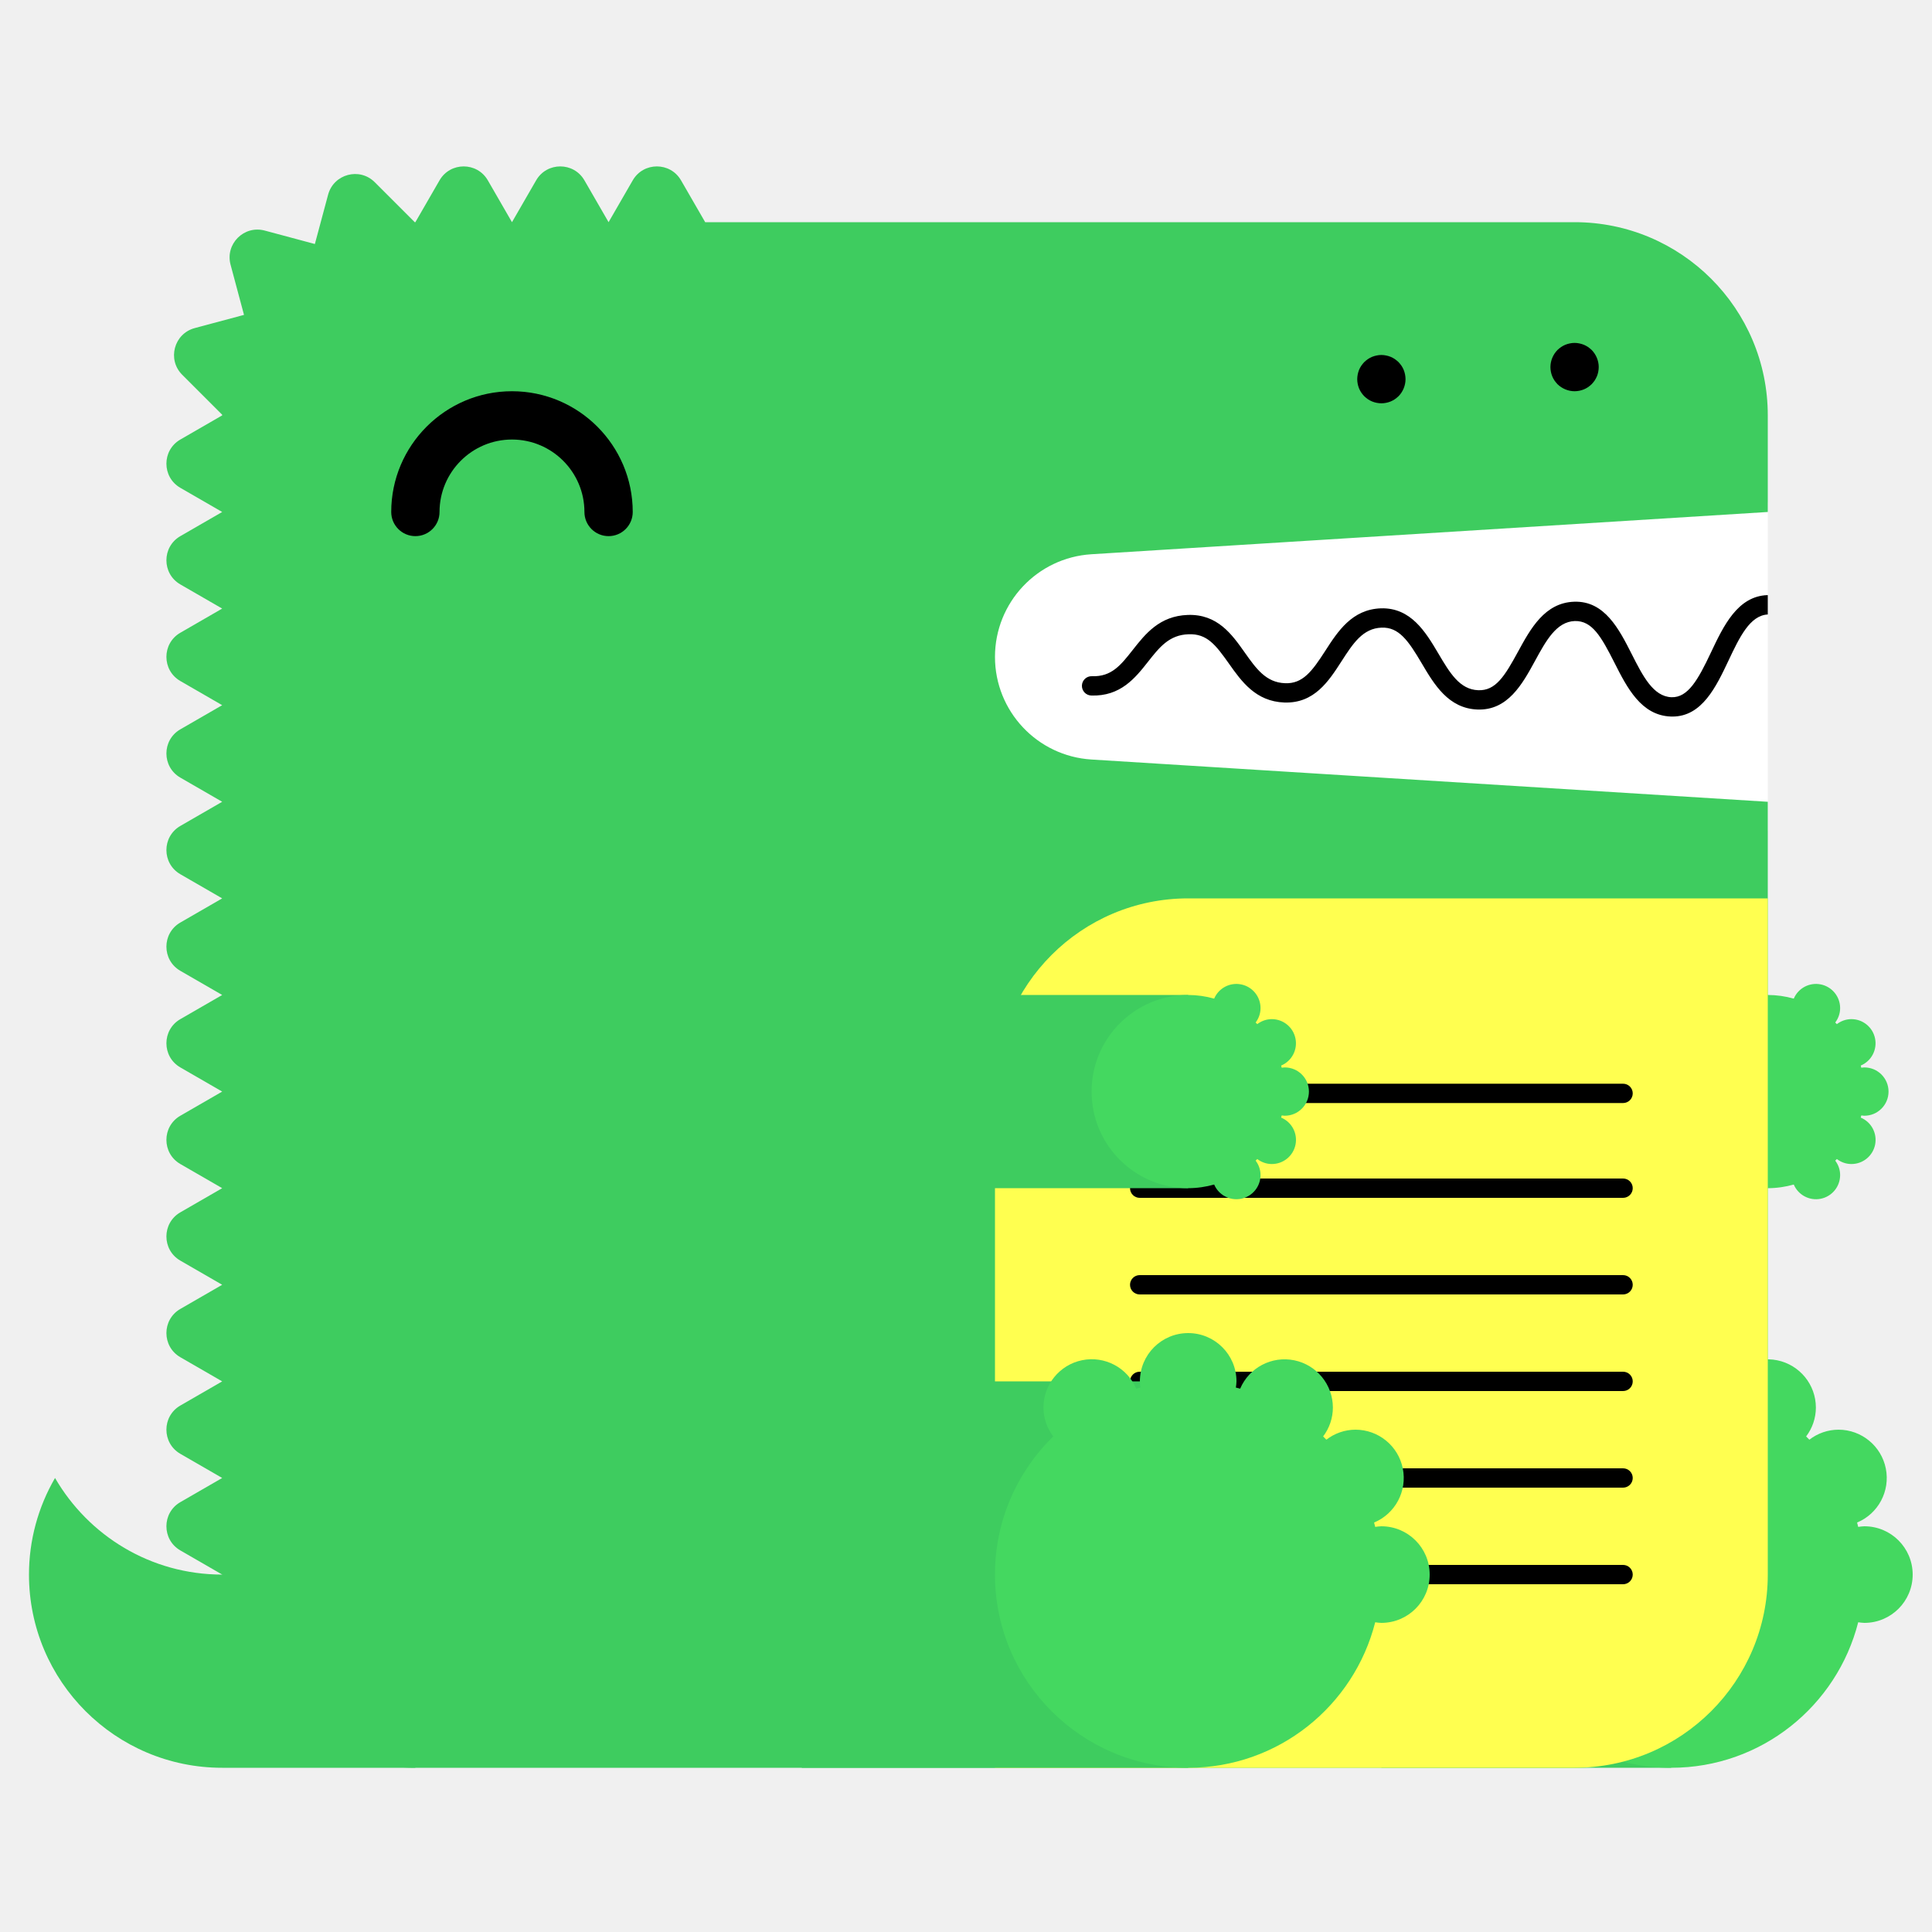
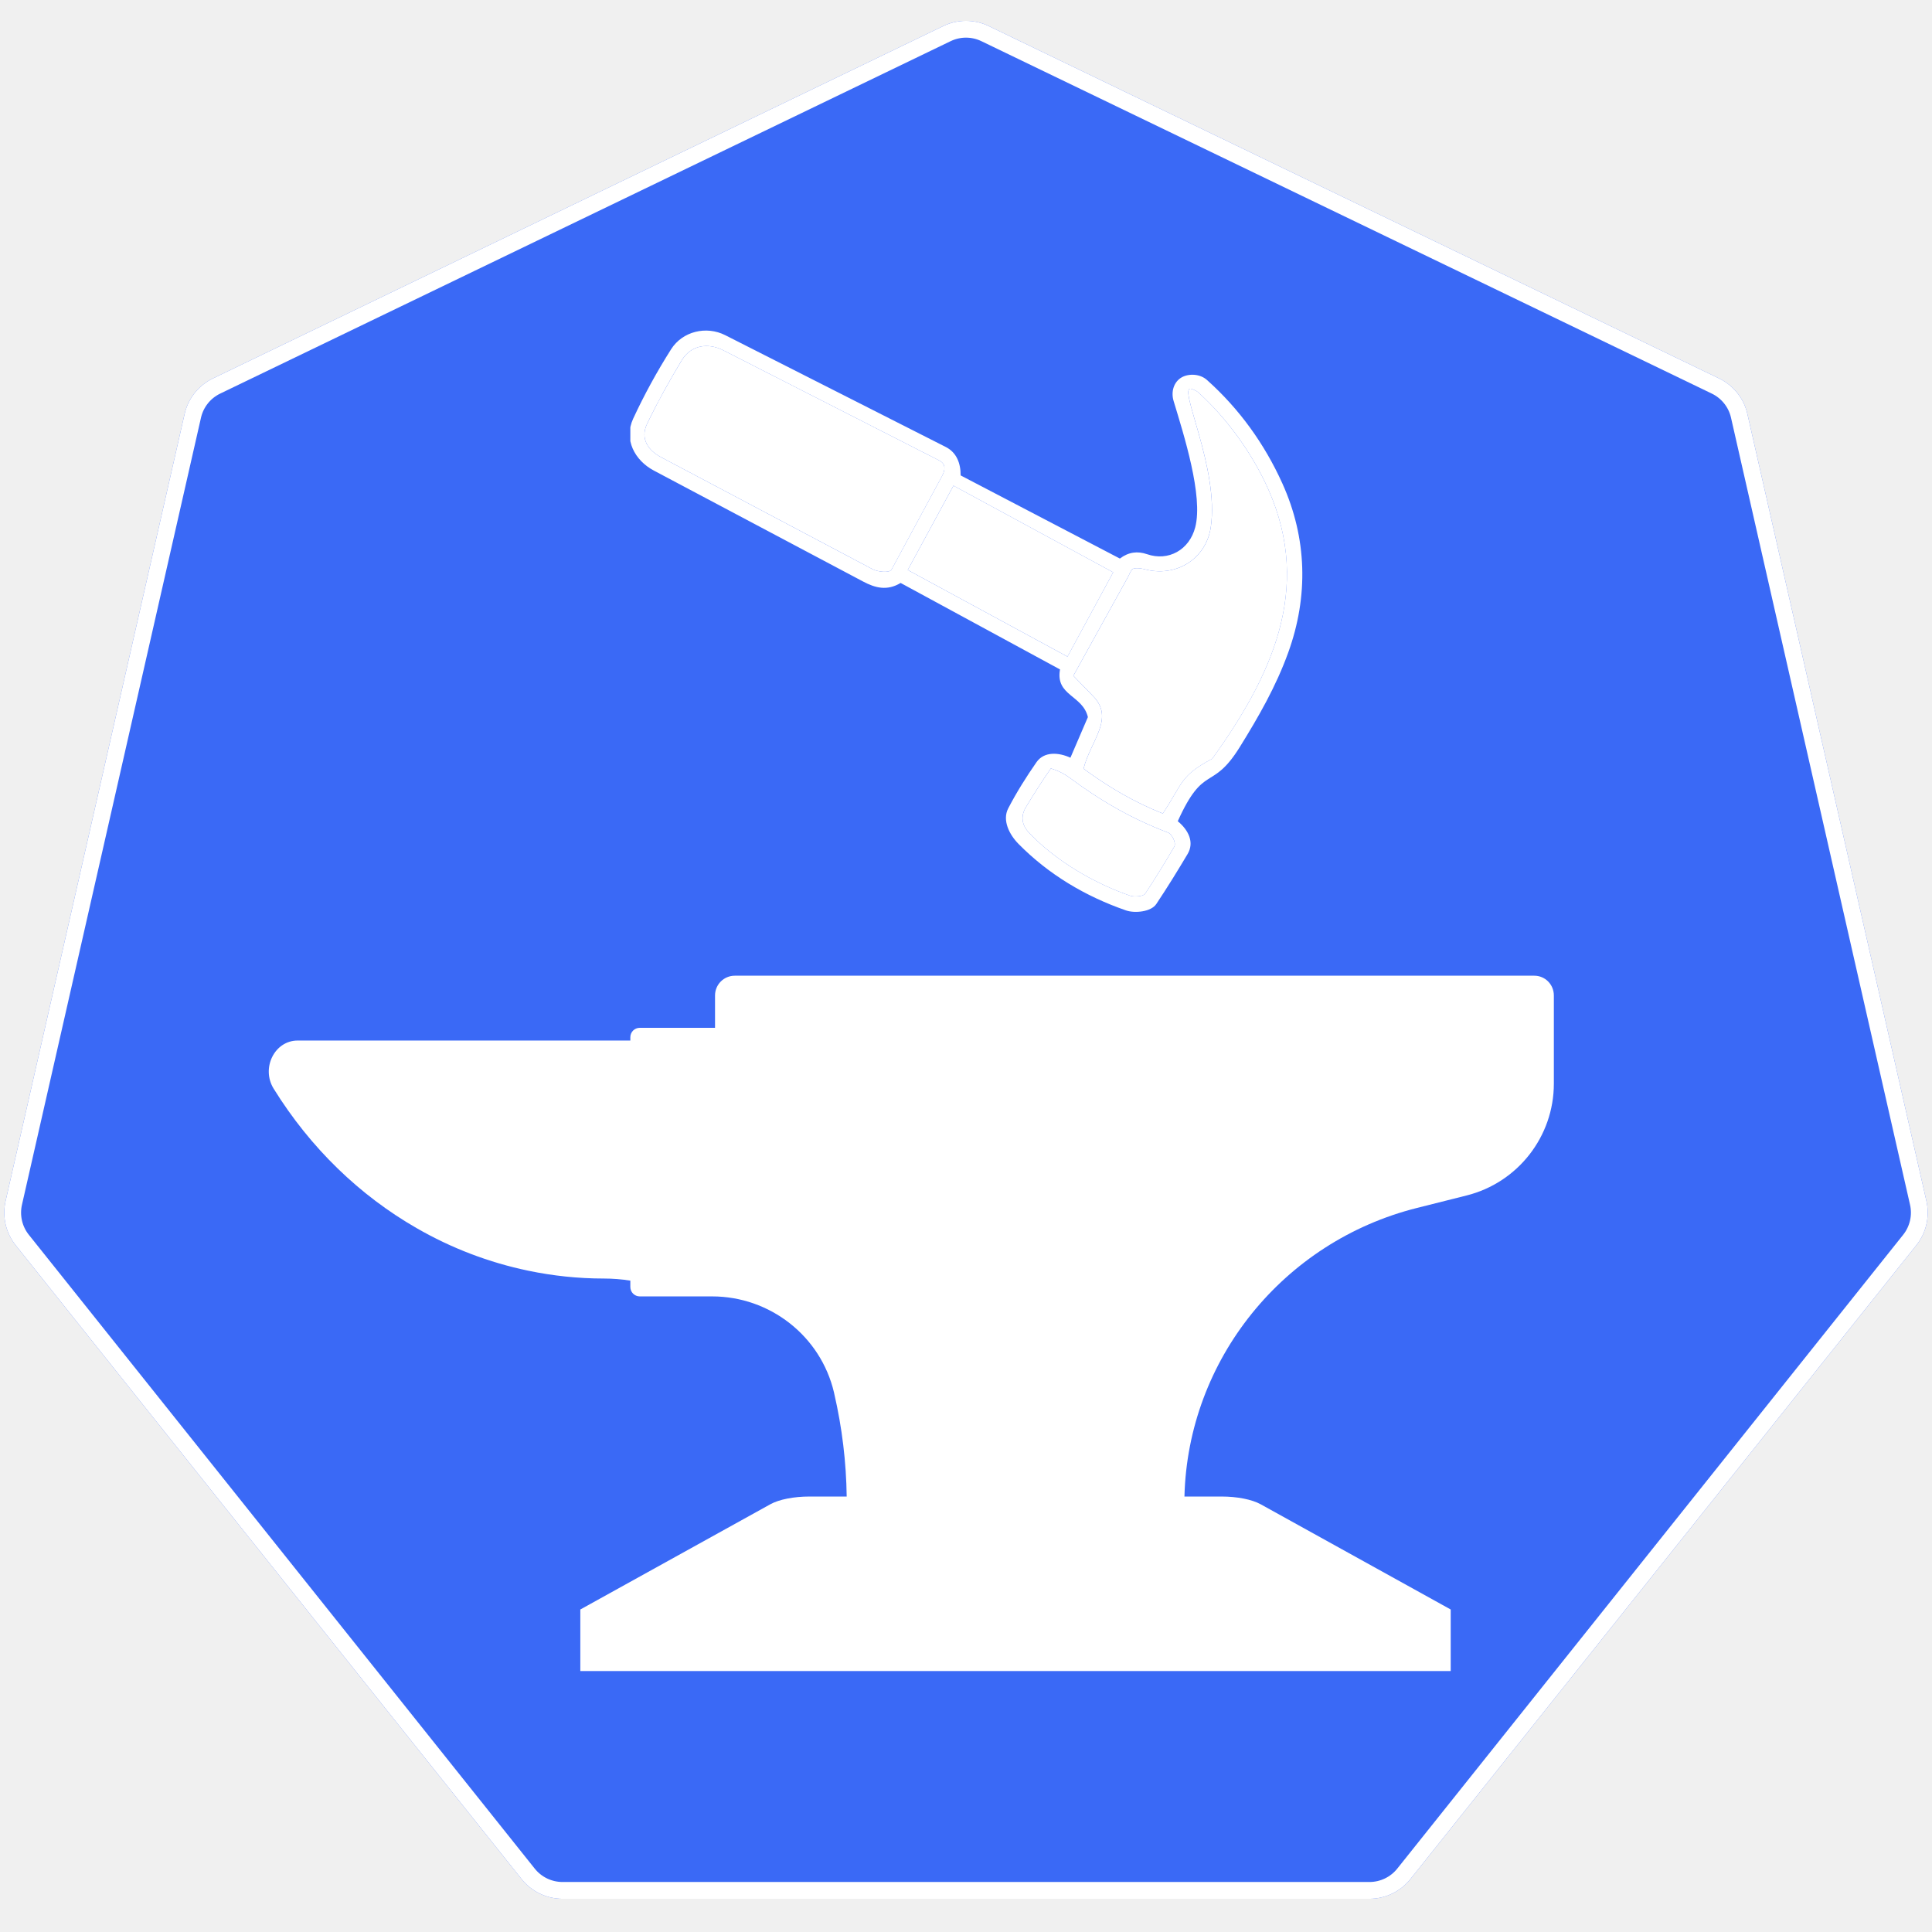
- <svg xmlns="http://www.w3.org/2000/svg" width="200" height="200" viewBox="0 0 200 200">
-   <g fill="none" fill-rule="evenodd">
-     <path fill="#FFF" d="M99 52h84v34H99z" />
-     <path d="M23 163c-7.398 0-13.843-4.027-17.303-10A19.886 19.886 0 0 0 3 163c0 11.046 8.954 20 20 20h20v-20H23z" fill="#3ECC5F" />
-     <path d="M112.98 57.376L183 53V43c0-11.046-8.954-20-20-20H73l-2.5-4.33c-1.112-1.925-3.889-1.925-5 0L63 23l-2.5-4.33c-1.111-1.925-3.889-1.925-5 0L53 23l-2.5-4.33c-1.111-1.925-3.889-1.925-5 0L43 23c-.022 0-.042.003-.065.003l-4.142-4.141c-1.57-1.571-4.252-.853-4.828 1.294l-1.369 5.104-5.192-1.392c-2.148-.575-4.111 1.389-3.535 3.536l1.39 5.193-5.102 1.367c-2.148.576-2.867 3.259-1.296 4.83l4.142 4.142c0 .021-.003.042-.003.064l-4.33 2.5c-1.925 1.111-1.925 3.889 0 5L23 53l-4.33 2.5c-1.925 1.111-1.925 3.889 0 5L23 63l-4.33 2.5c-1.925 1.111-1.925 3.889 0 5L23 73l-4.33 2.5c-1.925 1.111-1.925 3.889 0 5L23 83l-4.33 2.5c-1.925 1.111-1.925 3.889 0 5L23 93l-4.33 2.5c-1.925 1.111-1.925 3.889 0 5L23 103l-4.33 2.5c-1.925 1.111-1.925 3.889 0 5L23 113l-4.33 2.5c-1.925 1.111-1.925 3.889 0 5L23 123l-4.33 2.5c-1.925 1.111-1.925 3.889 0 5L23 133l-4.33 2.5c-1.925 1.111-1.925 3.889 0 5L23 143l-4.33 2.5c-1.925 1.111-1.925 3.889 0 5L23 153l-4.33 2.5c-1.925 1.111-1.925 3.889 0 5L23 163c0 11.046 8.954 20 20 20h120c11.046 0 20-8.954 20-20V83l-70.02-4.376A10.645 10.645 0 0 1 103 68c0-5.621 4.37-10.273 9.98-10.624" fill="#3ECC5F" />
-     <path fill="#3ECC5F" d="M143 183h30v-40h-30z" />
-     <path d="M193 158c-.219 0-.428.037-.639.064-.038-.15-.074-.301-.116-.451A5 5 0 0 0 190.32 148a4.96 4.96 0 0 0-3.016 1.036 26.531 26.531 0 0 0-.335-.336 4.955 4.955 0 0 0 1.011-2.987 5 5 0 0 0-9.599-1.959c-.148-.042-.297-.077-.445-.115.027-.211.064-.42.064-.639a5 5 0 0 0-5-5 5 5 0 0 0-5 5c0 .219.037.428.064.639-.148.038-.297.073-.445.115a4.998 4.998 0 0 0-9.599 1.959c0 1.125.384 2.151 1.011 2.987-3.717 3.632-6.031 8.693-6.031 14.3 0 11.046 8.954 20 20 20 9.339 0 17.16-6.41 19.361-15.064.211.027.42.064.639.064a5 5 0 0 0 5-5 5 5 0 0 0-5-5" fill="#44D860" />
-     <path fill="#3ECC5F" d="M153 123h30v-20h-30z" />
-     <path d="M193 115.5a2.5 2.5 0 1 0 0-5c-.109 0-.214.019-.319.032-.02-.075-.037-.15-.058-.225a2.501 2.501 0 0 0-.963-4.807c-.569 0-1.088.197-1.508.518a6.653 6.653 0 0 0-.168-.168c.314-.417.506-.931.506-1.494a2.5 2.5 0 0 0-4.8-.979A9.987 9.987 0 0 0 183 103c-5.522 0-10 4.478-10 10s4.478 10 10 10c.934 0 1.833-.138 2.69-.377a2.5 2.5 0 0 0 4.8-.979c0-.563-.192-1.077-.506-1.494.057-.055.113-.111.168-.168.42.321.939.518 1.508.518a2.5 2.5 0 0 0 .963-4.807c.021-.074.038-.15.058-.225.105.013.21.032.319.032" fill="#44D860" />
-     <path d="M63 55.5a2.5 2.5 0 0 1-2.5-2.5c0-4.136-3.364-7.5-7.5-7.5s-7.5 3.364-7.5 7.5a2.5 2.5 0 1 1-5 0c0-6.893 5.607-12.5 12.5-12.5S65.5 46.107 65.5 53a2.5 2.5 0 0 1-2.5 2.5" fill="#000" />
-     <path d="M103 183h60c11.046 0 20-8.954 20-20V93h-60c-11.046 0-20 8.954-20 20v70z" fill="#FFFF50" />
-     <path d="M168.02 124h-50.04a1 1 0 1 1 0-2h50.04a1 1 0 1 1 0 2m0 20h-50.04a1 1 0 1 1 0-2h50.04a1 1 0 1 1 0 2m0 20h-50.04a1 1 0 1 1 0-2h50.04a1 1 0 1 1 0 2m0-49.814h-50.04a1 1 0 1 1 0-2h50.04a1 1 0 1 1 0 2m0 19.814h-50.04a1 1 0 1 1 0-2h50.04a1 1 0 1 1 0 2m0 20h-50.04a1 1 0 1 1 0-2h50.04a1 1 0 1 1 0 2M183 61.611c-.012 0-.022-.006-.034-.005-3.09.105-4.552 3.196-5.842 5.923-1.346 2.85-2.387 4.703-4.093 4.647-1.889-.068-2.969-2.202-4.113-4.46-1.314-2.594-2.814-5.536-5.963-5.426-3.046.104-4.513 2.794-5.807 5.167-1.377 2.528-2.314 4.065-4.121 3.994-1.927-.07-2.951-1.805-4.136-3.813-1.321-2.236-2.848-4.75-5.936-4.664-2.994.103-4.465 2.385-5.763 4.4-1.373 2.13-2.335 3.428-4.165 3.351-1.973-.07-2.992-1.51-4.171-3.177-1.324-1.873-2.816-3.993-5.895-3.89-2.928.1-4.399 1.97-5.696 3.618-1.232 1.564-2.194 2.802-4.229 2.724a1 1 0 0 0-.072 2c3.017.101 4.545-1.8 5.872-3.487 1.177-1.496 2.193-2.787 4.193-2.855 1.926-.082 2.829 1.115 4.195 3.045 1.297 1.834 2.769 3.914 5.731 4.021 3.103.104 4.596-2.215 5.918-4.267 1.182-1.834 2.202-3.417 4.15-3.484 1.793-.067 2.769 1.35 4.145 3.681 1.297 2.197 2.766 4.686 5.787 4.796 3.125.108 4.634-2.62 5.949-5.035 1.139-2.088 2.214-4.06 4.119-4.126 1.793-.042 2.728 1.595 4.111 4.33 1.292 2.553 2.757 5.445 5.825 5.556l.169.003c3.064 0 4.518-3.075 5.805-5.794 1.139-2.41 2.217-4.68 4.067-4.773v-2z" fill="#000" />
-     <path fill="#3ECC5F" d="M83 183h40v-40H83z" />
-     <path d="M143 158c-.219 0-.428.037-.639.064-.038-.15-.074-.301-.116-.451A5 5 0 0 0 140.32 148a4.96 4.96 0 0 0-3.016 1.036 26.531 26.531 0 0 0-.335-.336 4.955 4.955 0 0 0 1.011-2.987 5 5 0 0 0-9.599-1.959c-.148-.042-.297-.077-.445-.115.027-.211.064-.42.064-.639a5 5 0 0 0-5-5 5 5 0 0 0-5 5c0 .219.037.428.064.639-.148.038-.297.073-.445.115a4.998 4.998 0 0 0-9.599 1.959c0 1.125.384 2.151 1.011 2.987-3.717 3.632-6.031 8.693-6.031 14.3 0 11.046 8.954 20 20 20 9.339 0 17.16-6.41 19.361-15.064.211.027.42.064.639.064a5 5 0 0 0 5-5 5 5 0 0 0-5-5" fill="#44D860" />
-     <path fill="#3ECC5F" d="M83 123h40v-20H83z" />
-     <path d="M133 115.5a2.5 2.5 0 1 0 0-5c-.109 0-.214.019-.319.032-.02-.075-.037-.15-.058-.225a2.501 2.501 0 0 0-.963-4.807c-.569 0-1.088.197-1.508.518a6.653 6.653 0 0 0-.168-.168c.314-.417.506-.931.506-1.494a2.5 2.5 0 0 0-4.8-.979A9.987 9.987 0 0 0 123 103c-5.522 0-10 4.478-10 10s4.478 10 10 10c.934 0 1.833-.138 2.69-.377a2.5 2.5 0 0 0 4.8-.979c0-.563-.192-1.077-.506-1.494.057-.055.113-.111.168-.168.42.321.939.518 1.508.518a2.5 2.5 0 0 0 .963-4.807c.021-.074.038-.15.058-.225.105.013.21.032.319.032" fill="#44D860" />
-     <path d="M143 41.75c-.16 0-.33-.02-.49-.05a2.52 2.52 0 0 1-.47-.14c-.15-.06-.29-.14-.431-.23-.13-.09-.259-.2-.38-.31-.109-.12-.219-.24-.309-.38s-.17-.28-.231-.43a2.619 2.619 0 0 1-.189-.96c0-.16.02-.33.05-.49.03-.16.08-.31.139-.47.061-.15.141-.29.231-.43.09-.13.2-.26.309-.38.121-.11.25-.22.38-.31.141-.09.281-.17.431-.23.149-.06.31-.11.47-.14.32-.07.65-.07.98 0 .159.03.32.08.47.14.149.06.29.14.43.23.13.09.259.2.38.31.11.12.22.25.31.38.09.14.17.28.23.43.06.16.11.31.14.47.029.16.05.33.05.49 0 .66-.271 1.31-.73 1.77-.121.11-.25.22-.38.31-.14.09-.281.17-.43.23a2.565 2.565 0 0 1-.96.19m20-1.25c-.66 0-1.3-.27-1.771-.73a3.802 3.802 0 0 1-.309-.38c-.09-.14-.17-.28-.231-.43a2.619 2.619 0 0 1-.189-.96c0-.66.27-1.3.729-1.77.121-.11.25-.22.38-.31.141-.09.281-.17.431-.23.149-.06.31-.11.47-.14.32-.07.66-.07.98 0 .159.03.32.08.47.14.149.06.29.14.43.23.13.09.259.2.38.31.459.47.73 1.11.73 1.77 0 .16-.021.33-.05.49-.03.16-.08.32-.14.47-.07.15-.14.29-.23.43-.09.13-.2.26-.31.38-.121.11-.25.22-.38.31-.14.09-.281.17-.43.23a2.565 2.565 0 0 1-.96.19" fill="#000" />
+ <svg xmlns="http://www.w3.org/2000/svg" width="460" zoomAndPan="magnify" viewBox="0 0 345 345" height="460" preserveAspectRatio="xMidYMid meet" version="1.0">
+   <defs>
+     <clipPath id="3f9c3babdf">
+       <path d="M 0 3 L 344.914 3 L 344.914 339.652 L 0 339.652 Z M 0 3 " clip-rule="nonzero" />
+     </clipPath>
+     <clipPath id="70fcf02b23">
+       <path d="M 176.555 4.652 L 306.984 67.582 C 309.547 68.82 311.406 71.152 312.035 73.926 L 344.004 214.473 C 344.633 217.246 343.969 220.152 342.191 222.375 L 251.855 335.555 C 250.078 337.777 247.391 339.07 244.547 339.07 L 100.453 339.07 C 97.609 339.07 94.922 337.777 93.145 335.555 L 2.809 222.375 C 1.031 220.152 0.367 217.246 0.996 214.473 L 32.965 73.926 C 33.594 71.152 35.453 68.82 38.016 67.582 L 168.445 4.652 C 171.008 3.414 173.992 3.414 176.555 4.652 Z M 176.555 4.652 " clip-rule="nonzero" />
+     </clipPath>
+     <clipPath id="763ddded37">
+       <path d="M 0.238 0.359 L 344.641 0.359 L 344.641 336.121 L 0.238 336.121 Z M 0.238 0.359 " clip-rule="nonzero" />
+     </clipPath>
+     <clipPath id="186ff4bc49">
+       <path d="M 176.555 1.652 L 306.984 64.582 C 309.547 65.82 311.406 68.152 312.035 70.926 L 344.004 211.473 C 344.633 214.246 343.969 217.152 342.191 219.375 L 251.855 332.555 C 250.078 334.777 247.391 336.07 244.547 336.07 L 100.453 336.07 C 97.609 336.07 94.922 334.777 93.145 332.555 L 2.809 219.375 C 1.031 217.152 0.367 214.246 0.996 211.473 L 32.965 70.926 C 33.594 68.152 35.453 65.82 38.016 64.582 L 168.445 1.652 C 171.008 0.414 173.992 0.414 176.555 1.652 Z M 176.555 1.652 " clip-rule="nonzero" />
+     </clipPath>
+     <clipPath id="430b6f9a89">
+       <rect x="0" width="345" y="0" height="337" />
+     </clipPath>
+     <clipPath id="98575f28fe">
+       <path d="M 0 3 L 345 3 L 345 340 L 0 340 Z M 0 3 " clip-rule="nonzero" />
+     </clipPath>
+     <clipPath id="0204f94d08">
+       <path d="M 176.555 4.652 L 306.984 67.582 C 309.547 68.82 311.406 71.152 312.035 73.926 L 344.004 214.473 C 344.633 217.246 343.969 220.152 342.191 222.375 L 251.855 335.555 C 250.078 337.777 247.391 339.07 244.547 339.07 L 100.453 339.07 C 97.609 339.07 94.922 337.777 93.145 335.555 L 2.809 222.375 C 1.031 220.152 0.367 217.246 0.996 214.473 L 32.965 73.926 C 33.594 71.152 35.453 68.82 38.016 67.582 L 168.445 4.652 C 171.008 3.414 173.992 3.414 176.555 4.652 Z M 176.555 4.652 " clip-rule="nonzero" />
+     </clipPath>
+     <clipPath id="31b8899d9d">
+       <path d="M 47 174.234 L 277.738 174.234 L 277.738 298.734 L 47 298.734 Z M 47 174.234 " clip-rule="nonzero" />
+     </clipPath>
+     <clipPath id="6d4ab71af8">
+       <path d="M 112.559 58.98 L 232.559 58.98 L 232.559 163.23 L 112.559 163.23 Z M 112.559 58.98 " clip-rule="nonzero" />
+     </clipPath>
+     <clipPath id="5c7f2a275a">
+       <path d="M 0.559 1 L 120.559 1 L 120.559 104.879 L 0.559 104.879 Z M 0.559 1 " clip-rule="nonzero" />
+     </clipPath>
+     <clipPath id="da1f58403b">
+       <rect x="0" width="121" y="0" height="106" />
+     </clipPath>
+   </defs>
+   <g clip-path="url(#3f9c3babdf)">
+     <g clip-path="url(#70fcf02b23)">
+       <g transform="matrix(1, 0, 0, 1, 0, 3)">
+         <g clip-path="url(#430b6f9a89)">
+           <g clip-path="url(#763ddded37)">
+             <g clip-path="url(#186ff4bc49)">
+               <path fill="#3a69f6" d="M 0 -0.305 L 344.914 -0.305 L 344.914 339.305 L 0 339.305 Z M 0 -0.305 " fill-opacity="1" fill-rule="nonzero" />
+             </g>
+           </g>
+         </g>
+       </g>
+     </g>
+   </g>
+   <g clip-path="url(#98575f28fe)">
+     <g clip-path="url(#0204f94d08)">
+       <path stroke-linecap="butt" transform="matrix(0.75, 0, 0, 0.75, 0.00000425, 2.695312)" fill="none" stroke-linejoin="miter" d="M 235.406 2.609 L 409.313 86.516 C 412.729 88.167 415.208 91.276 416.047 94.974 L 458.672 282.37 C 459.51 286.068 458.62 289.943 456.255 292.906 L 335.807 443.813 C 333.438 446.776 329.854 448.5 326.063 448.5 L 133.938 448.5 C 130.146 448.5 126.563 446.776 124.193 443.813 L 3.745 292.906 C 1.375 289.943 0.49 286.068 1.328 282.37 L 43.953 94.974 C 44.792 91.276 47.271 88.167 50.688 86.516 L 224.594 2.609 C 228.01 0.958 231.99 0.958 235.406 2.609 Z M 235.406 2.609 " stroke="#ffffff" stroke-width="8" stroke-opacity="1" stroke-miterlimit="4" />
+     </g>
+   </g>
+   <g clip-path="url(#31b8899d9d)">
+     <path fill="#ffffff" d="M 273.988 174.234 L 131.211 174.234 C 129.25 174.234 127.684 175.82 127.684 177.762 L 127.684 183.539 L 114.25 183.539 C 113.309 183.539 112.559 184.289 112.559 185.23 L 112.559 185.812 L 53.145 185.812 C 49.031 185.812 46.594 190.734 48.867 194.406 C 55.438 205.008 64.242 213.477 74.379 219.297 C 80.598 222.887 87.316 225.449 94.324 226.91 C 98.727 227.828 103.234 228.309 107.801 228.309 C 109.406 228.309 111.016 228.434 112.559 228.684 L 112.559 229.812 C 112.559 230.75 113.309 231.5 114.25 231.5 L 127.16 231.5 C 137.488 231.5 146.543 238.574 148.922 248.629 C 148.941 248.691 148.965 248.773 148.965 248.836 C 150.383 254.973 151.113 261.105 151.195 267.238 L 144.539 267.238 C 141.746 267.238 139.117 267.758 137.57 268.613 L 103.629 287.41 L 103.629 298.406 L 259.055 298.406 L 259.055 287.41 L 225.109 268.613 C 223.547 267.758 220.938 267.238 218.141 267.238 L 211.508 267.238 C 212.113 242.789 229.18 221.695 253.023 215.707 L 261.891 213.477 C 271.047 211.18 277.473 202.941 277.473 193.512 L 277.473 177.762 C 277.473 175.801 275.91 174.234 273.988 174.234 Z M 273.988 174.234 " fill-opacity="1" fill-rule="nonzero" />
+   </g>
+   <g clip-path="url(#6d4ab71af8)">
+     <g transform="matrix(1, 0, 0, 1, 112, 58)">
+       <g clip-path="url(#da1f58403b)">
+         <g clip-path="url(#5c7f2a275a)">
+           <path fill="#ffffff" d="M 48.832 46.102 L 77.289 61.543 C 76.441 66.258 81.332 66.098 82.266 70.055 L 79.148 77.305 C 77.043 76.34 74.441 76.156 73.082 78.113 C 71.25 80.746 69.535 83.477 68.043 86.344 C 66.93 88.48 68.246 91.043 69.867 92.688 C 75.219 98.133 81.824 102.07 89.082 104.578 C 90.668 105.125 93.547 104.824 94.473 103.445 C 96.492 100.418 98.246 97.566 100.07 94.504 C 101.297 92.445 100.27 90.258 98.316 88.645 C 103.012 78.223 104.398 83.445 109.387 75.406 C 112.77 69.953 115.848 64.594 118.043 58.52 C 121.672 48.484 121.418 38.109 116.988 28.316 C 113.805 21.27 109.301 15.004 103.523 9.848 C 102.262 8.723 100.258 8.684 99.02 9.383 C 97.617 10.18 97.066 11.93 97.57 13.598 C 99.402 19.66 102.883 30.566 101.434 36.156 C 100.391 40.195 96.648 42.285 92.82 40.961 C 91.133 40.379 89.523 40.57 87.977 41.742 L 59.543 26.895 C 59.559 24.719 58.809 22.793 56.891 21.82 L 17.508 1.855 C 14.117 0.137 9.875 1.168 7.848 4.355 C 5.301 8.371 3.043 12.5 1.066 16.762 C -0.66 20.484 1.355 24.223 4.742 26.02 L 42.133 45.848 C 44.281 46.988 46.414 47.559 48.828 46.098 Z M 79.668 62.672 L 89.363 45.141 C 89.688 44.555 89.918 43.82 90.293 43.59 C 90.668 43.359 91.816 43.488 92.324 43.629 C 97.84 45.172 103.344 41.941 104.211 36.129 C 105.773 25.676 98.191 10.758 100.711 11.434 C 100.961 11.504 101.637 11.762 101.93 12.023 C 107.078 16.664 111.656 22.996 114.52 29.465 C 122.418 47.309 114.938 62.895 104.488 77.473 C 98.703 80.574 99.312 81.715 95.645 87.273 C 90.531 85.238 85.938 82.543 81.488 79.266 C 82.742 74.258 87.094 70.336 83.215 66.336 L 79.664 62.672 Z M 71.207 86.121 C 72.605 83.797 74.02 81.566 75.652 79.223 C 76.945 79.609 78.078 80.188 78.984 80.863 C 84.516 84.992 90.125 88.219 96.57 90.672 C 97.273 90.938 98.086 92.512 97.68 93.215 C 96.117 95.91 94.039 99.273 92.492 101.59 C 92.145 102.109 90.449 102.172 89.828 101.957 C 83.457 99.746 76.672 95.84 71.816 90.773 C 70.438 89.336 70.219 87.762 71.207 86.117 Z M 86.785 44.199 L 78.617 59.254 L 50.098 43.781 L 58.262 28.727 Z M 3.562 17.656 C 5.434 13.77 7.57 9.922 9.734 6.348 C 11.438 3.539 14.504 3.195 17.172 4.559 L 55.719 24.23 C 57 24.883 56.758 26.023 56.199 27.055 L 47.188 43.734 C 46.727 44.395 44.609 44.062 43.859 43.664 L 6.012 23.625 C 3.844 22.477 2.234 20.406 3.562 17.656 Z M 3.562 17.656 " fill-opacity="1" fill-rule="nonzero" />
+         </g>
+         <path fill="#ffffff" d="M 79.668 62.672 L 83.223 66.336 C 87.098 70.336 82.746 74.258 81.492 79.266 C 85.941 82.543 90.535 85.238 95.648 87.273 C 99.316 81.715 98.711 80.574 104.496 77.473 C 114.941 62.895 122.422 47.309 114.523 29.465 C 111.66 23 107.082 16.668 101.934 12.023 C 101.641 11.762 100.969 11.504 100.715 11.434 C 98.195 10.758 105.777 25.676 104.215 36.129 C 103.348 41.945 97.844 45.172 92.328 43.629 C 91.82 43.488 90.672 43.359 90.297 43.59 C 89.922 43.82 89.691 44.555 89.367 45.141 L 79.672 62.672 Z M 79.668 62.672 " fill-opacity="1" fill-rule="nonzero" />
+         <path fill="#ffffff" d="M 3.562 17.656 C 2.238 20.406 3.844 22.477 6.012 23.625 L 43.863 43.664 C 44.613 44.062 46.73 44.395 47.191 43.734 L 56.203 27.055 C 56.758 26.023 57 24.883 55.723 24.23 L 17.176 4.559 C 14.504 3.195 11.438 3.539 9.738 6.348 C 7.57 9.922 5.438 13.77 3.566 17.656 Z M 3.562 17.656 " fill-opacity="1" fill-rule="nonzero" />
+         <path fill="#ffffff" d="M 78.621 59.254 L 86.785 44.199 L 58.266 28.727 L 50.098 43.781 Z M 78.621 59.254 " fill-opacity="1" fill-rule="nonzero" />
+         <path fill="#ffffff" d="M 71.207 86.121 C 70.219 87.762 70.441 89.34 71.816 90.773 C 76.672 95.844 83.457 99.75 89.828 101.961 C 90.449 102.176 92.145 102.109 92.492 101.594 C 94.043 99.273 96.117 95.914 97.68 93.215 C 98.086 92.516 97.273 90.941 96.57 90.676 C 90.125 88.223 84.516 84.992 78.984 80.867 C 78.078 80.191 76.945 79.609 75.652 79.227 C 74.02 81.566 72.605 83.797 71.207 86.121 Z M 71.207 86.121 " fill-opacity="1" fill-rule="nonzero" />
+       </g>
+     </g>
  </g>
</svg>
